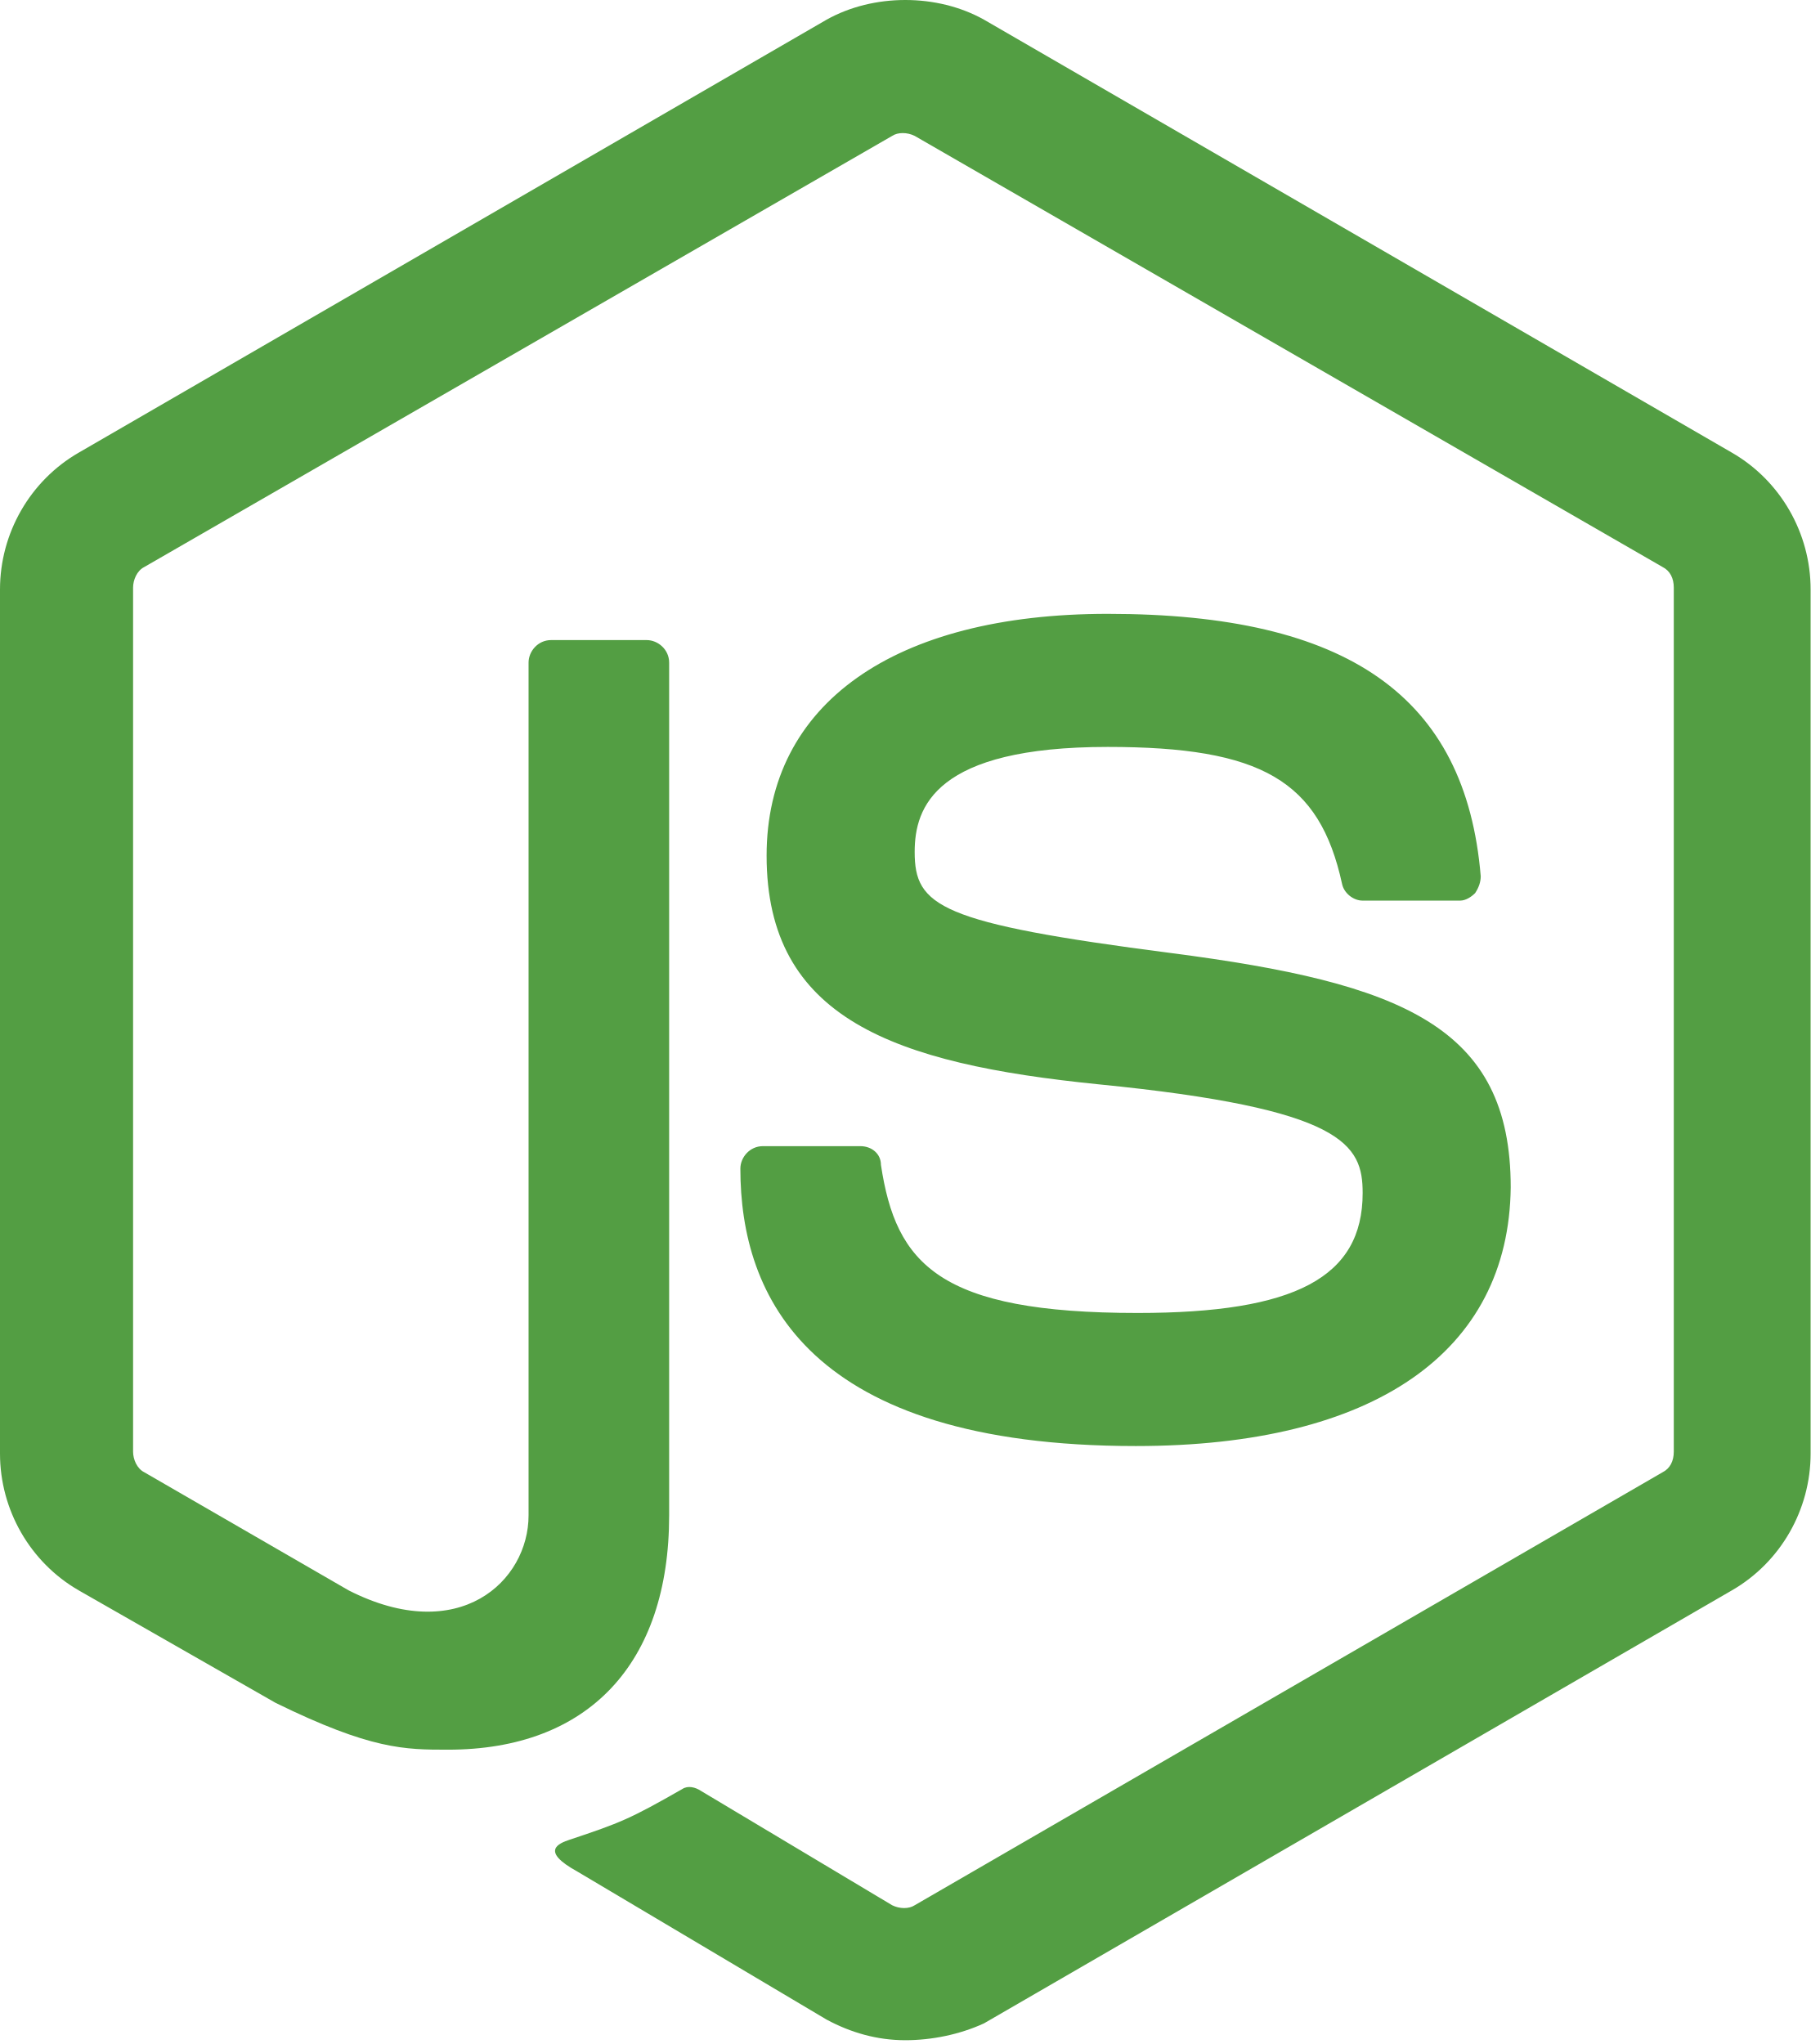
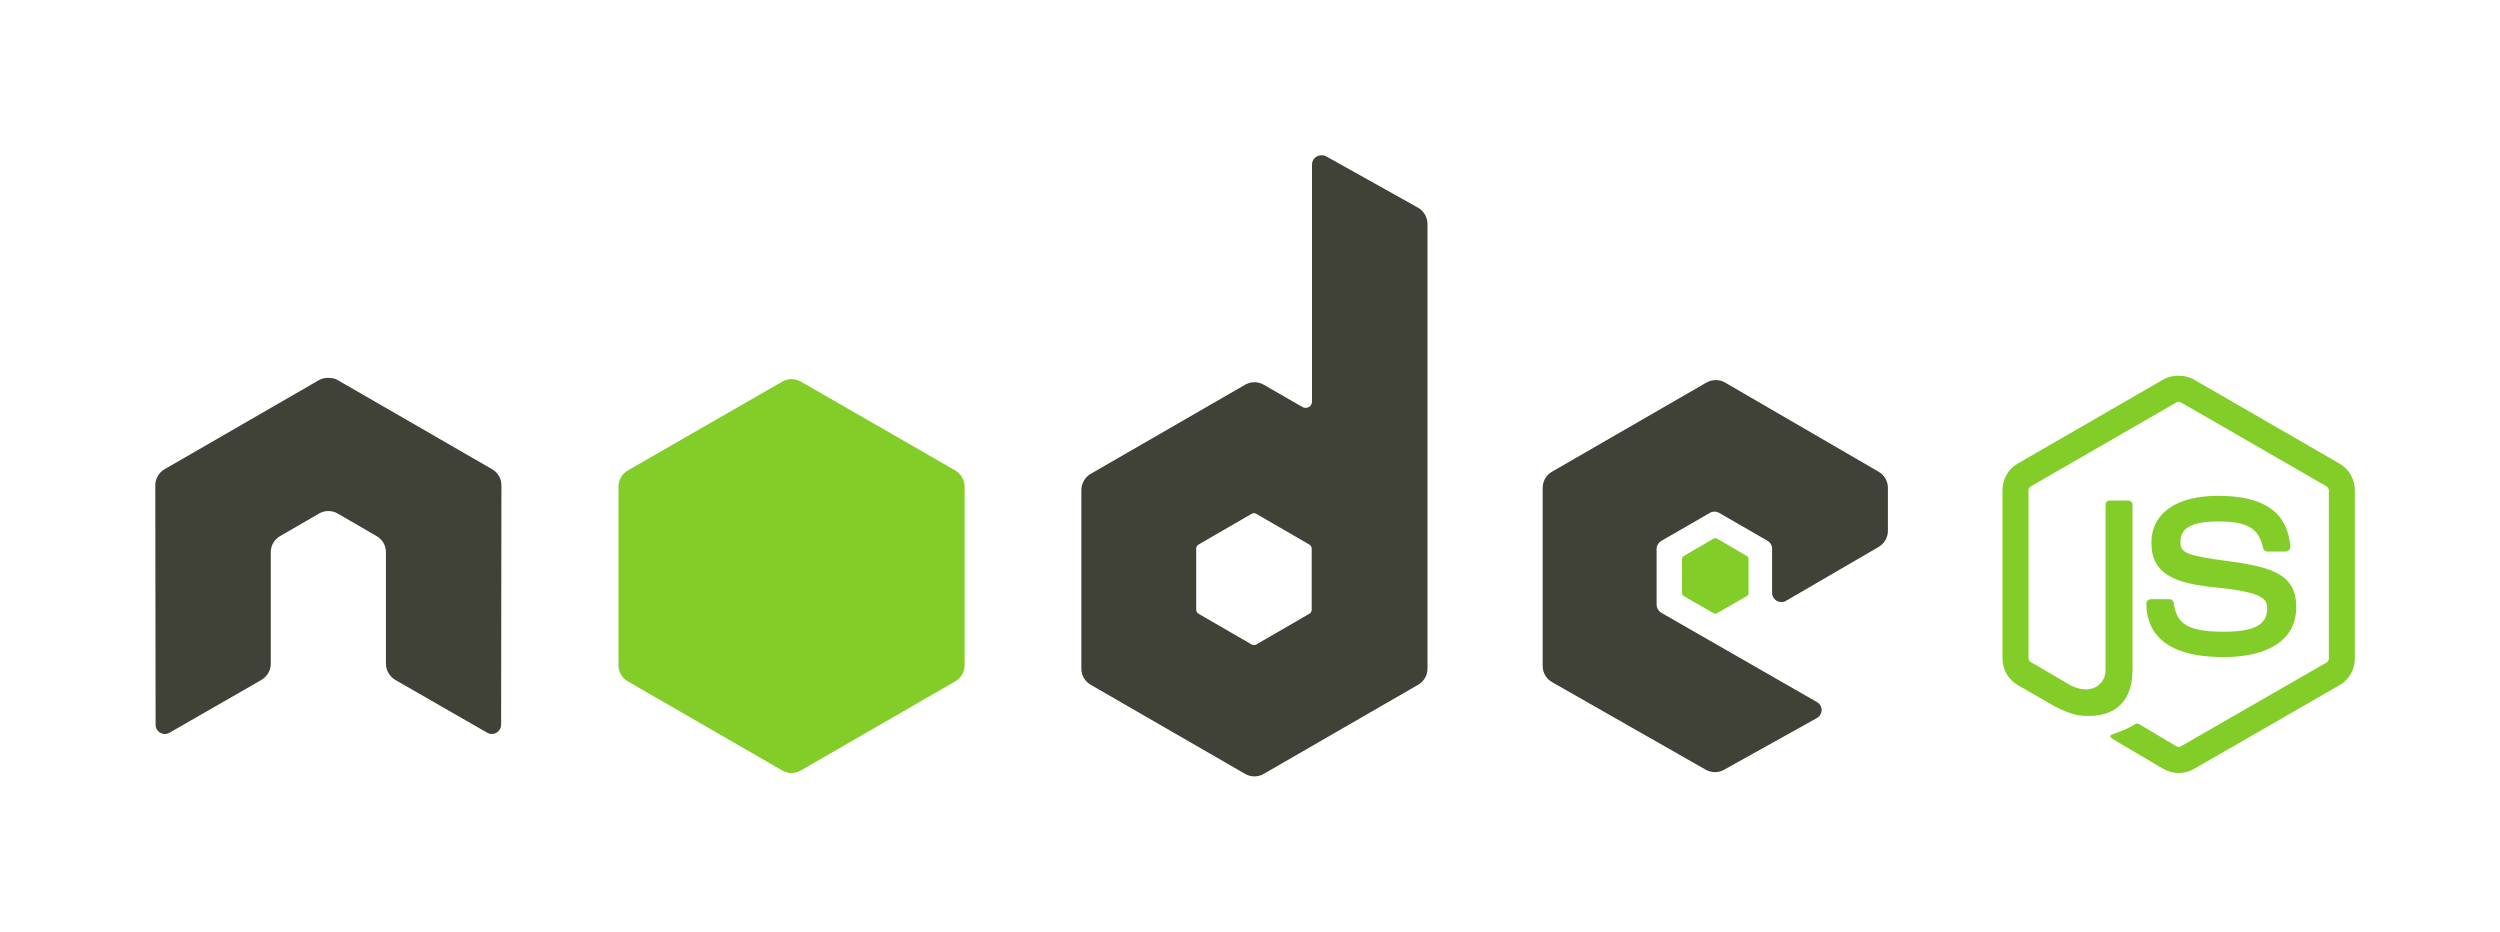
- <svg xmlns="http://www.w3.org/2000/svg" width="256px" height="289px" viewBox="0 0 256 289" version="1.1" preserveAspectRatio="xMidYMid">
-   <g>
-     <path d="M128,288.464 C124.025,288.464 120.315,287.404 116.87,285.549 L81.623,264.613 C76.323,261.698 78.973,260.638 80.563,260.108 C87.718,257.723 89.043,257.193 96.464,252.952 C97.259,252.422 98.319,252.687 99.114,253.217 L126.145,269.383 C127.205,269.913 128.53,269.913 129.325,269.383 L235.064,208.166 C236.124,207.636 236.654,206.576 236.654,205.251 L236.654,83.081 C236.654,81.756 236.124,80.696 235.064,80.166 L129.325,19.213 C128.265,18.683 126.94,18.683 126.145,19.213 L20.406,80.166 C19.346,80.696 18.816,82.021 18.816,83.081 L18.816,205.251 C18.816,206.311 19.346,207.636 20.406,208.166 L49.292,224.861 C64.928,232.812 74.733,223.536 74.733,214.261 L74.733,93.681 C74.733,92.091 76.058,90.501 77.913,90.501 L91.429,90.501 C93.019,90.501 94.609,91.826 94.609,93.681 L94.609,214.261 C94.609,235.197 83.213,247.387 63.337,247.387 C57.242,247.387 52.472,247.387 38.957,240.762 L11.13,224.861 C4.24,220.886 5.68434189e-14,213.466 5.68434189e-14,205.516 L5.68434189e-14,83.346 C5.68434189e-14,75.395 4.24,67.975 11.13,64 L116.87,2.783 C123.495,-0.928 132.505,-0.928 139.13,2.783 L244.87,64 C251.76,67.975 256,75.395 256,83.346 L256,205.516 C256,213.466 251.76,220.886 244.87,224.861 L139.13,286.079 C135.685,287.669 131.71,288.464 128,288.464 L128,288.464 Z M160.596,204.455 C114.219,204.455 104.679,183.255 104.679,165.234 C104.679,163.644 106.004,162.054 107.859,162.054 L121.64,162.054 C123.23,162.054 124.555,163.114 124.555,164.704 C126.675,178.749 132.77,185.64 160.861,185.64 C183.122,185.64 192.663,180.605 192.663,168.679 C192.663,161.789 190.012,156.754 155.296,153.308 C126.41,150.393 108.389,144.033 108.389,120.977 C108.389,99.511 126.41,86.791 156.621,86.791 C190.542,86.791 207.238,98.451 209.358,123.892 C209.358,124.687 209.093,125.482 208.563,126.277 C208.033,126.807 207.238,127.337 206.443,127.337 L192.663,127.337 C191.337,127.337 190.012,126.277 189.747,124.952 C186.567,110.377 178.352,105.607 156.621,105.607 C132.24,105.607 129.325,114.087 129.325,120.447 C129.325,128.133 132.77,130.518 165.631,134.758 C198.228,138.998 213.598,145.093 213.598,167.884 C213.333,191.205 194.253,204.455 160.596,204.455 L160.596,204.455 Z" fill="#539E43" />
+ <svg xmlns="http://www.w3.org/2000/svg" width="161" height="60" preserveAspectRatio="xMidYMid">
+   <g transform="matrix(.277129 0 0 .277129 9.76251 9.894026)">
+     <path d="M471.05 51.6c-1.245 0-2.455.257-3.526.863l-33.888 19.57c-2.193 1.263-3.526 3.65-3.526 6.188v39.07c0 2.537 1.333 4.92 3.526 6.187l8.85 5.1c4.3 2.12 5.886 2.086 7.843 2.086 6.366 0 10-3.863 10-10.577V81.542c0-.545-.472-.935-1.007-.935h-4.245c-.544 0-1.007.4-1.007.935v38.565c0 2.976-3.1 5.97-8.13 3.454l-9.2-5.396c-.325-.177-.576-.5-.576-.863v-39.07c0-.37.248-.748.576-.935l33.817-19.5c.317-.182.694-.182 1.007 0l33.817 19.5c.322.193.576.553.576.935v39.07c0 .373-.187.755-.504.935l-33.888 19.5c-.3.173-.7.173-1.007 0l-8.706-5.18c-.26-.152-.613-.14-.863 0-2.403 1.362-2.855 1.52-5.108 2.302-.555.193-1.4.494.288 1.44l11.368 6.7c1.082.626 2.288.935 3.526.935 1.255 0 2.443-.3 3.526-.935l33.888-19.5c2.193-1.276 3.526-3.65 3.526-6.187v-39.07c0-2.538-1.333-4.92-3.526-6.188l-33.888-19.57c-1.062-.606-2.28-.863-3.526-.863zm9.066 27.918c-9.65 0-15.397 4.107-15.397 10.936 0 7.4 5.704 9.444 14.966 10.36 11.08 1.085 11.944 2.712 11.944 4.893 0 3.783-3.016 5.396-10.145 5.396-8.956 0-10.925-2.236-11.584-6.7-.078-.478-.446-.863-.935-.863h-4.4a1.03 1.03 0 0 0-1.007 1.007c0 5.703 3.102 12.447 17.916 12.447 10.723 0 16.908-4.2 16.908-11.584 0-7.3-4.996-9.273-15.397-10.65-10.5-1.4-11.512-2.07-11.512-4.533 0-2.032.85-4.75 8.634-4.75 6.953 0 9.523 1.5 10.577 6.188.092.44.48.8.935.8h4.4c.27 0 .532-.166.72-.36.184-.207.314-.44.288-.72-.68-8.074-6.064-11.872-16.908-11.872z" fill="#83cd29" />
+     <path d="M271.82.383a2.18 2.18 0 0 0-1.079.288 2.18 2.18 0 0 0-1.079 1.871v55.042c0 .54-.252 1.024-.72 1.295a1.5 1.5 0 0 1-1.511 0l-8.994-5.18a4.31 4.31 0 0 0-4.317 0L218.218 74.42c-1.342.774-2.16 2.264-2.16 3.813v41.443a4.31 4.31 0 0 0 2.159 3.741l35.903 20.722a4.3 4.3 0 0 0 4.317 0l35.903-20.722a4.31 4.31 0 0 0 2.159-3.741V16.356c0-1.572-.858-3.047-2.23-3.813L272.9.598c-.336-.187-.708-.22-1.08-.216zM40.86 52.115c-.685.028-1.328.147-1.943.504L3.015 73.34a4.3 4.3 0 0 0-2.158 3.741L.93 132.7c0 .774.4 1.492 1.08 1.87.667.4 1.494.4 2.158 0l21.297-12.232c1.35-.8 2.23-2.196 2.23-3.74V92.623c0-1.55.815-2.97 2.16-3.74l9.066-5.252a4.25 4.25 0 0 1 2.158-.576 4.24 4.24 0 0 1 2.159.576L52.3 88.88c1.343.77 2.158 2.192 2.158 3.74v25.974c0 1.546.9 2.95 2.23 3.74l21.297 12.232c.67.4 1.495.4 2.158 0 .66-.38 1.08-1.097 1.08-1.87l.072-55.617a4.28 4.28 0 0 0-2.158-3.741L43.235 52.618c-.607-.356-1.253-.476-1.943-.504h-.43zm322.624.504a4.29 4.29 0 0 0-2.159.576l-35.903 20.722c-1.34.775-2.16 2.192-2.16 3.74V119.1c0 1.558.878 2.97 2.23 3.74l35.615 20.3c1.315.75 2.92.807 4.245.07l21.585-12.016c.685-.38 1.148-1.09 1.15-1.87s-.403-1.482-1.08-1.87l-36.12-20.722c-.676-.386-1.15-1.167-1.15-1.943V91.83c0-.774.48-1.484 1.15-1.87l11.224-6.476c.668-.386 1.488-.386 2.16 0L375.5 89.96a2.15 2.15 0 0 1 1.079 1.87v10.217a2.15 2.15 0 0 0 1.079 1.87c.673.388 1.488.39 2.16 0L401.33 91.4c1.335-.776 2.16-2.197 2.16-3.74v-10a4.32 4.32 0 0 0-2.159-3.741l-35.687-20.722a4.28 4.28 0 0 0-2.159-.576zm-107.35 30.94a1.21 1.21 0 0 1 .576.143l12.303 7.123c.334.193.576.55.576.935v14.246c0 .387-.24.743-.576.935l-12.303 7.123c-.335.19-.744.19-1.08 0l-12.303-7.123c-.335-.193-.576-.55-.576-.935V91.758c0-.386.242-.74.576-.935l12.303-7.122c.168-.097.316-.143.504-.143v-.001z" fill="#404137" />
+     <path d="M148.714 52.402a4.31 4.31 0 0 0-2.16.576l-35.903 20.65c-1.342.774-2.158 2.265-2.158 3.813v41.443a4.3 4.3 0 0 0 2.158 3.74l35.903 20.722a4.3 4.3 0 0 0 4.317 0l35.903-20.722a4.31 4.31 0 0 0 2.159-3.741V77.44c0-1.55-.816-3.04-2.16-3.813l-35.903-20.65a4.27 4.27 0 0 0-2.16-.576zm214.7 36.983c-.143 0-.302 0-.432.07l-6.907 4.03a.84.84 0 0 0-.432.719v7.915c0 .298.173.57.432.72l6.907 3.957a.75.75 0 0 0 .79 0l6.907-3.957c.256-.147.432-.422.432-.72v-7.915c0-.298-.175-.57-.432-.72l-6.907-4.03c-.128-.076-.216-.07-.36-.07z" fill="#83cd29" />
  </g>
</svg>
